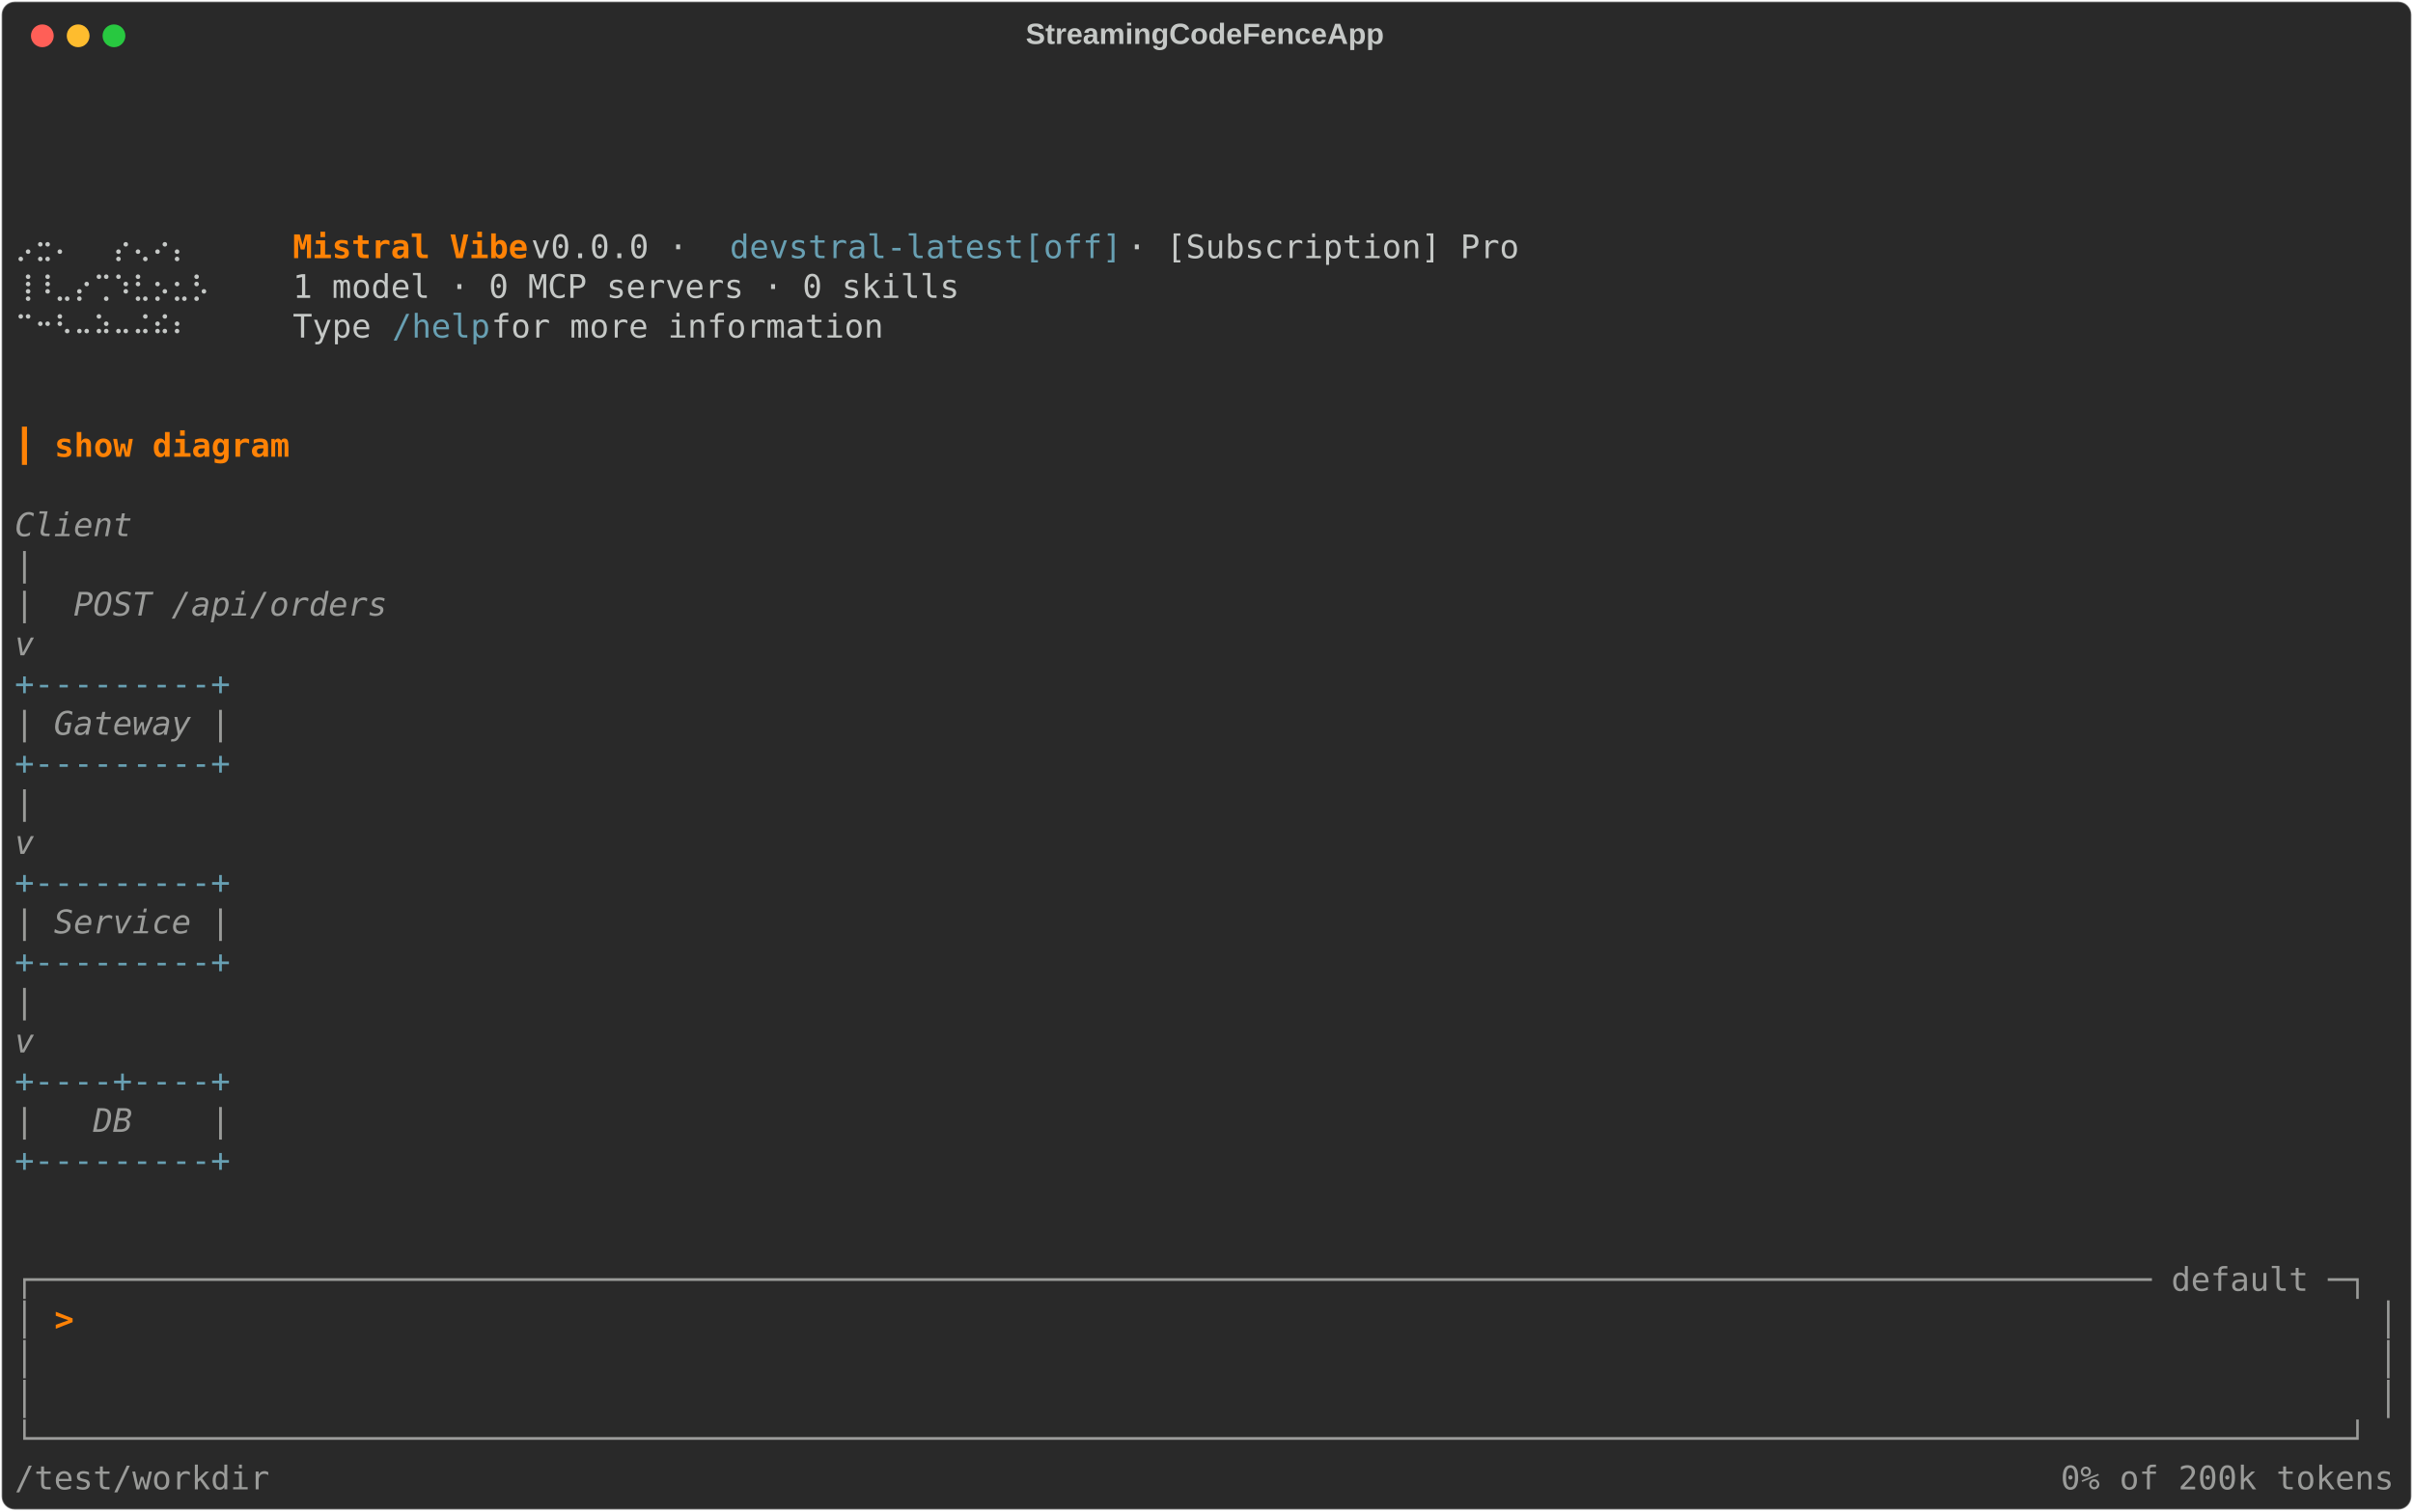
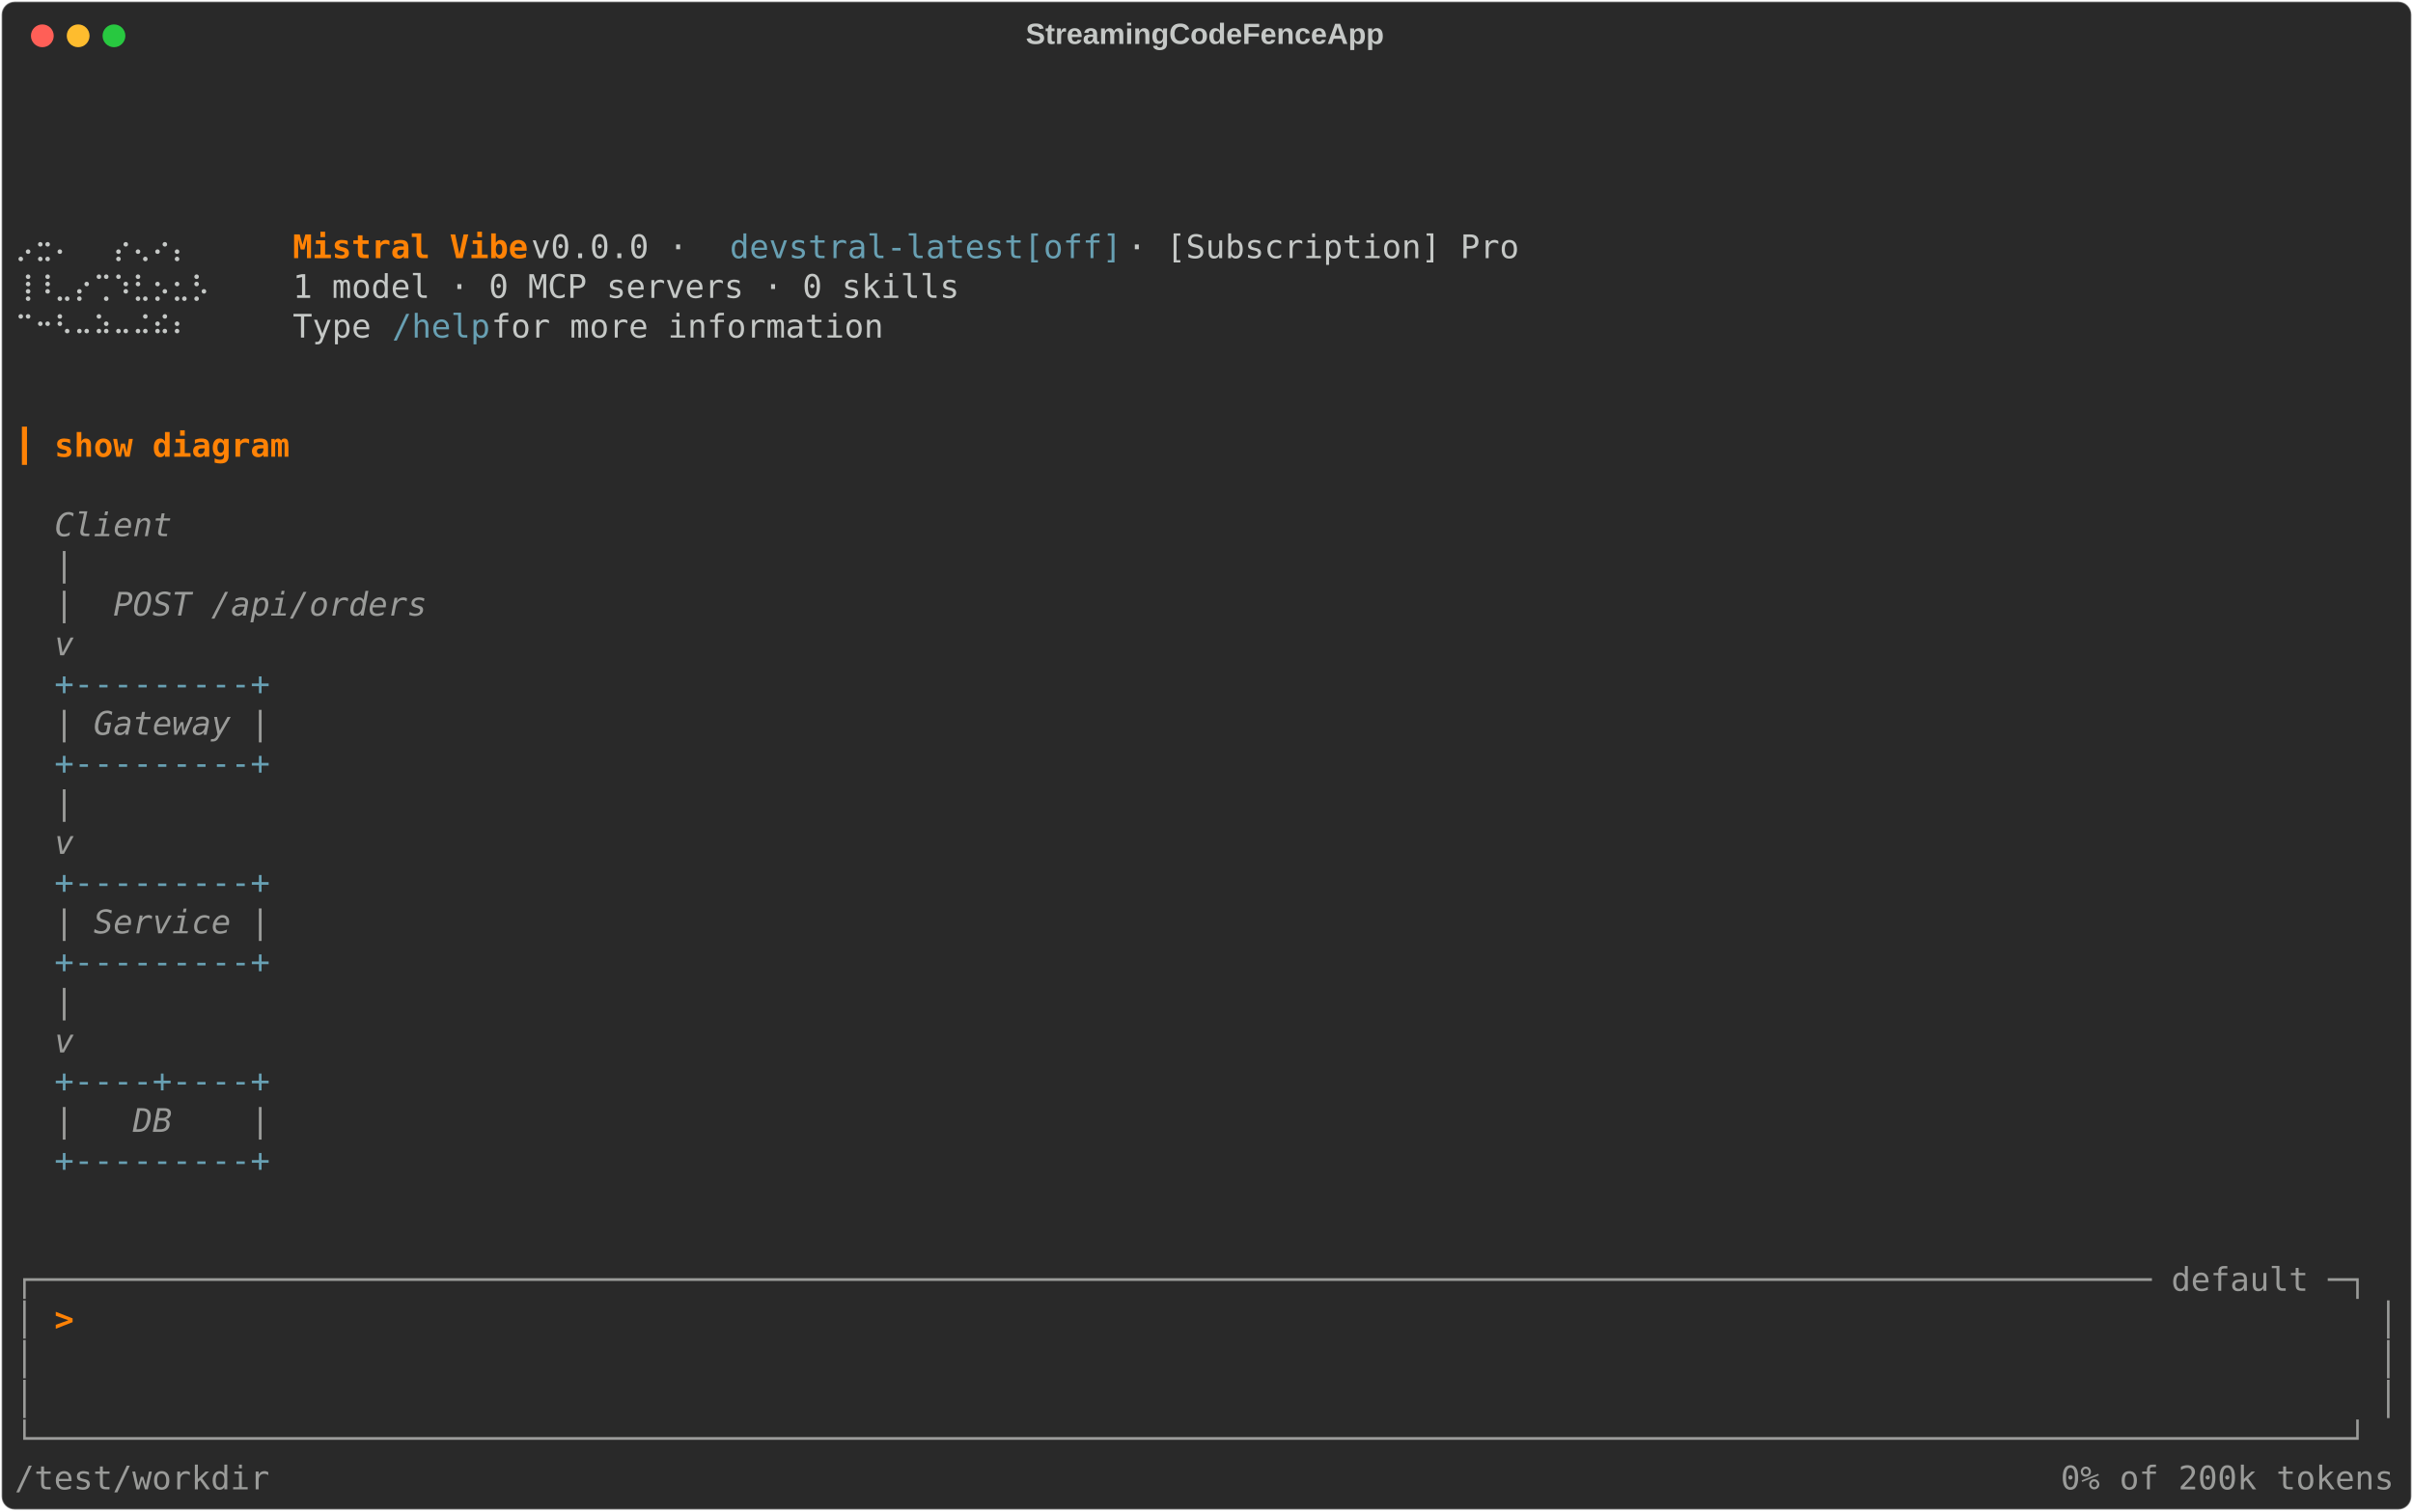
<svg xmlns="http://www.w3.org/2000/svg" class="rich-terminal" viewBox="0 0 1482 928.4">
  <style>

    @font-face {
        font-family: "Fira Code";
        src: local("FiraCode-Regular"),
                url("https://cdnjs.cloudflare.com/ajax/libs/firacode/6.2.0/woff2/FiraCode-Regular.woff2") format("woff2"),
                url("https://cdnjs.cloudflare.com/ajax/libs/firacode/6.2.0/woff/FiraCode-Regular.woff") format("woff");
        font-style: normal;
        font-weight: 400;
    }
    @font-face {
        font-family: "Fira Code";
        src: local("FiraCode-Bold"),
                url("https://cdnjs.cloudflare.com/ajax/libs/firacode/6.2.0/woff2/FiraCode-Bold.woff2") format("woff2"),
                url("https://cdnjs.cloudflare.com/ajax/libs/firacode/6.2.0/woff/FiraCode-Bold.woff") format("woff");
        font-style: bold;
        font-weight: 700;
    }

    .terminal-matrix {
        font-family: Fira Code, monospace;
        font-size: 20px;
        line-height: 24.4px;
        font-variant-east-asian: full-width;
    }

    .terminal-title {
        font-size: 18px;
        font-weight: bold;
        font-family: arial;
    }

    .terminal-r1 { fill: #c5c8c6 }
.terminal-r2 { fill: #ff8205;font-weight: bold }
.terminal-r3 { fill: #68a0b3 }
.terminal-r4 { fill: #ff8205 }
.terminal-r5 { fill: #9a9b99;font-style: italic; }
.terminal-r6 { fill: #d2d2d2 }
.terminal-r7 { fill: #9a9b99 }
    </style>
  <defs>
    <clipPath id="terminal-clip-terminal">
      <rect x="0" y="0" width="1463.0" height="877.4" />
    </clipPath>
    <clipPath id="terminal-line-0">
      <rect x="0" y="1.5" width="1464" height="24.65" />
    </clipPath>
    <clipPath id="terminal-line-1">
      <rect x="0" y="25.9" width="1464" height="24.65" />
    </clipPath>
    <clipPath id="terminal-line-2">
      <rect x="0" y="50.3" width="1464" height="24.65" />
    </clipPath>
    <clipPath id="terminal-line-3">
      <rect x="0" y="74.7" width="1464" height="24.65" />
    </clipPath>
    <clipPath id="terminal-line-4">
      <rect x="0" y="99.1" width="1464" height="24.65" />
    </clipPath>
    <clipPath id="terminal-line-5">
      <rect x="0" y="123.5" width="1464" height="24.65" />
    </clipPath>
    <clipPath id="terminal-line-6">
      <rect x="0" y="147.9" width="1464" height="24.65" />
    </clipPath>
    <clipPath id="terminal-line-7">
      <rect x="0" y="172.3" width="1464" height="24.65" />
    </clipPath>
    <clipPath id="terminal-line-8">
      <rect x="0" y="196.7" width="1464" height="24.65" />
    </clipPath>
    <clipPath id="terminal-line-9">
      <rect x="0" y="221.1" width="1464" height="24.65" />
    </clipPath>
    <clipPath id="terminal-line-10">
      <rect x="0" y="245.5" width="1464" height="24.65" />
    </clipPath>
    <clipPath id="terminal-line-11">
      <rect x="0" y="269.9" width="1464" height="24.65" />
    </clipPath>
    <clipPath id="terminal-line-12">
      <rect x="0" y="294.3" width="1464" height="24.65" />
    </clipPath>
    <clipPath id="terminal-line-13">
      <rect x="0" y="318.7" width="1464" height="24.65" />
    </clipPath>
    <clipPath id="terminal-line-14">
      <rect x="0" y="343.1" width="1464" height="24.65" />
    </clipPath>
    <clipPath id="terminal-line-15">
      <rect x="0" y="367.5" width="1464" height="24.65" />
    </clipPath>
    <clipPath id="terminal-line-16">
      <rect x="0" y="391.9" width="1464" height="24.65" />
    </clipPath>
    <clipPath id="terminal-line-17">
      <rect x="0" y="416.3" width="1464" height="24.65" />
    </clipPath>
    <clipPath id="terminal-line-18">
      <rect x="0" y="440.7" width="1464" height="24.65" />
    </clipPath>
    <clipPath id="terminal-line-19">
      <rect x="0" y="465.1" width="1464" height="24.65" />
    </clipPath>
    <clipPath id="terminal-line-20">
      <rect x="0" y="489.5" width="1464" height="24.65" />
    </clipPath>
    <clipPath id="terminal-line-21">
      <rect x="0" y="513.9" width="1464" height="24.65" />
    </clipPath>
    <clipPath id="terminal-line-22">
      <rect x="0" y="538.3" width="1464" height="24.65" />
    </clipPath>
    <clipPath id="terminal-line-23">
      <rect x="0" y="562.7" width="1464" height="24.65" />
    </clipPath>
    <clipPath id="terminal-line-24">
      <rect x="0" y="587.1" width="1464" height="24.65" />
    </clipPath>
    <clipPath id="terminal-line-25">
      <rect x="0" y="611.5" width="1464" height="24.65" />
    </clipPath>
    <clipPath id="terminal-line-26">
      <rect x="0" y="635.9" width="1464" height="24.65" />
    </clipPath>
    <clipPath id="terminal-line-27">
      <rect x="0" y="660.3" width="1464" height="24.65" />
    </clipPath>
    <clipPath id="terminal-line-28">
      <rect x="0" y="684.7" width="1464" height="24.65" />
    </clipPath>
    <clipPath id="terminal-line-29">
      <rect x="0" y="709.1" width="1464" height="24.65" />
    </clipPath>
    <clipPath id="terminal-line-30">
      <rect x="0" y="733.5" width="1464" height="24.65" />
    </clipPath>
    <clipPath id="terminal-line-31">
      <rect x="0" y="757.9" width="1464" height="24.65" />
    </clipPath>
    <clipPath id="terminal-line-32">
      <rect x="0" y="782.3" width="1464" height="24.65" />
    </clipPath>
    <clipPath id="terminal-line-33">
      <rect x="0" y="806.7" width="1464" height="24.65" />
    </clipPath>
    <clipPath id="terminal-line-34">
      <rect x="0" y="831.1" width="1464" height="24.65" />
    </clipPath>
  </defs>
  <rect fill="#292929" stroke="rgba(255,255,255,0.35)" stroke-width="1" x="1" y="1" width="1480" height="926.4" rx="8" />
  <text class="terminal-title" fill="#c5c8c6" text-anchor="middle" x="740" y="27">StreamingCodeFenceApp</text>
  <g transform="translate(26,22)">
    <circle cx="0" cy="0" r="7" fill="#ff5f57" />
    <circle cx="22" cy="0" r="7" fill="#febc2e" />
    <circle cx="44" cy="0" r="7" fill="#28c840" />
  </g>
  <g transform="translate(9, 41)" clip-path="url(#terminal-clip-terminal)">
    <g class="terminal-matrix">
      <text class="terminal-r1" x="1464" y="20" textLength="12.2" clip-path="url(#terminal-line-0)">
</text>
      <text class="terminal-r1" x="1464" y="44.4" textLength="12.2" clip-path="url(#terminal-line-1)">
</text>
      <text class="terminal-r1" x="1464" y="68.8" textLength="12.2" clip-path="url(#terminal-line-2)">
</text>
      <text class="terminal-r1" x="1464" y="93.2" textLength="12.2" clip-path="url(#terminal-line-3)">
</text>
      <text class="terminal-r1" x="0" y="117.6" textLength="134.2" clip-path="url(#terminal-line-4)">  ⡠⣒⠄  ⡔⢄⠔⡄</text>
      <text class="terminal-r2" x="170.8" y="117.6" textLength="146.4" clip-path="url(#terminal-line-4)">Mistral Vibe</text>
      <text class="terminal-r1" x="317.2" y="117.6" textLength="122" clip-path="url(#terminal-line-4)"> v0.0.0 · </text>
      <text class="terminal-r3" x="439.2" y="117.6" textLength="244" clip-path="url(#terminal-line-4)">devstral-latest[off]</text>
      <text class="terminal-r1" x="683.2" y="117.6" textLength="256.2" clip-path="url(#terminal-line-4)"> · [Subscription] Pro</text>
      <text class="terminal-r1" x="1464" y="117.6" textLength="12.2" clip-path="url(#terminal-line-4)">
</text>
      <text class="terminal-r1" x="0" y="142" textLength="134.2" clip-path="url(#terminal-line-5)"> ⢸⠸⣀⡔⢉⠱⣃⡢⣂⡣</text>
      <text class="terminal-r1" x="170.8" y="142" textLength="414.8" clip-path="url(#terminal-line-5)">1 model · 0 MCP servers · 0 skills</text>
      <text class="terminal-r1" x="1464" y="142" textLength="12.2" clip-path="url(#terminal-line-5)">
</text>
      <text class="terminal-r1" x="0" y="166.4" textLength="134.2" clip-path="url(#terminal-line-6)">  ⠉⠒⠣⠤⠵⠤⠬⠮⠆</text>
      <text class="terminal-r1" x="170.8" y="166.4" textLength="61" clip-path="url(#terminal-line-6)">Type </text>
      <text class="terminal-r3" x="231.8" y="166.4" textLength="61" clip-path="url(#terminal-line-6)">/help</text>
      <text class="terminal-r1" x="292.8" y="166.4" textLength="256.2" clip-path="url(#terminal-line-6)"> for more information</text>
      <text class="terminal-r1" x="1464" y="166.4" textLength="12.2" clip-path="url(#terminal-line-6)">
</text>
      <text class="terminal-r1" x="1464" y="190.8" textLength="12.2" clip-path="url(#terminal-line-7)">
</text>
      <text class="terminal-r1" x="1464" y="215.2" textLength="12.2" clip-path="url(#terminal-line-8)">
</text>
      <text class="terminal-r4" x="0" y="239.6" textLength="12.2" clip-path="url(#terminal-line-9)">┃</text>
      <text class="terminal-r2" x="24.4" y="239.6" textLength="146.4" clip-path="url(#terminal-line-9)">show diagram</text>
      <text class="terminal-r1" x="1464" y="239.6" textLength="12.2" clip-path="url(#terminal-line-9)">
</text>
      <text class="terminal-r1" x="1464" y="264" textLength="12.2" clip-path="url(#terminal-line-10)">
</text>
-       <text class="terminal-r5" x="0" y="288.4" textLength="97.6" clip-path="url(#terminal-line-11)">  Client</text>
+       <text class="terminal-r5" x="24.4" y="288.4" textLength="97.6" clip-path="url(#terminal-line-11)">  Client</text>
      <text class="terminal-r1" x="1464" y="288.4" textLength="12.2" clip-path="url(#terminal-line-11)">
</text>
-       <text class="terminal-r5" x="0" y="312.8" textLength="61" clip-path="url(#terminal-line-12)">    |</text>
+       <text class="terminal-r5" x="24.4" y="312.8" textLength="61" clip-path="url(#terminal-line-12)">    |</text>
      <text class="terminal-r1" x="1464" y="312.8" textLength="12.2" clip-path="url(#terminal-line-12)">
</text>
-       <text class="terminal-r5" x="0" y="337.2" textLength="280.6" clip-path="url(#terminal-line-13)">    |  POST /api/orders</text>
+       <text class="terminal-r5" x="24.4" y="337.2" textLength="280.6" clip-path="url(#terminal-line-13)">    |  POST /api/orders</text>
      <text class="terminal-r1" x="1464" y="337.2" textLength="12.2" clip-path="url(#terminal-line-13)">
</text>
-       <text class="terminal-r5" x="0" y="361.6" textLength="61" clip-path="url(#terminal-line-14)">    v</text>
+       <text class="terminal-r5" x="24.4" y="361.6" textLength="61" clip-path="url(#terminal-line-14)">    v</text>
      <text class="terminal-r1" x="1464" y="361.6" textLength="12.2" clip-path="url(#terminal-line-14)">
</text>
-       <text class="terminal-r3" x="0" y="386" textLength="134.2" clip-path="url(#terminal-line-15)">+---------+</text>
+       <text class="terminal-r3" x="24.4" y="386" textLength="134.2" clip-path="url(#terminal-line-15)">+---------+</text>
      <text class="terminal-r1" x="1464" y="386" textLength="12.2" clip-path="url(#terminal-line-15)">
</text>
-       <text class="terminal-r5" x="0" y="410.4" textLength="134.2" clip-path="url(#terminal-line-16)">| Gateway |</text>
+       <text class="terminal-r5" x="24.4" y="410.4" textLength="134.2" clip-path="url(#terminal-line-16)">| Gateway |</text>
      <text class="terminal-r1" x="1464" y="410.4" textLength="12.2" clip-path="url(#terminal-line-16)">
</text>
-       <text class="terminal-r3" x="0" y="434.8" textLength="134.2" clip-path="url(#terminal-line-17)">+---------+</text>
+       <text class="terminal-r3" x="24.4" y="434.8" textLength="134.2" clip-path="url(#terminal-line-17)">+---------+</text>
      <text class="terminal-r1" x="1464" y="434.8" textLength="12.2" clip-path="url(#terminal-line-17)">
</text>
-       <text class="terminal-r5" x="0" y="459.2" textLength="61" clip-path="url(#terminal-line-18)">    |</text>
+       <text class="terminal-r5" x="24.4" y="459.2" textLength="61" clip-path="url(#terminal-line-18)">    |</text>
      <text class="terminal-r1" x="1464" y="459.2" textLength="12.2" clip-path="url(#terminal-line-18)">
</text>
-       <text class="terminal-r5" x="0" y="483.6" textLength="61" clip-path="url(#terminal-line-19)">    v</text>
+       <text class="terminal-r5" x="24.4" y="483.6" textLength="61" clip-path="url(#terminal-line-19)">    v</text>
      <text class="terminal-r1" x="1464" y="483.6" textLength="12.2" clip-path="url(#terminal-line-19)">
</text>
-       <text class="terminal-r3" x="0" y="508" textLength="134.2" clip-path="url(#terminal-line-20)">+---------+</text>
+       <text class="terminal-r3" x="24.4" y="508" textLength="134.2" clip-path="url(#terminal-line-20)">+---------+</text>
      <text class="terminal-r1" x="1464" y="508" textLength="12.2" clip-path="url(#terminal-line-20)">
</text>
-       <text class="terminal-r5" x="0" y="532.4" textLength="134.2" clip-path="url(#terminal-line-21)">| Service |</text>
+       <text class="terminal-r5" x="24.4" y="532.4" textLength="134.2" clip-path="url(#terminal-line-21)">| Service |</text>
      <text class="terminal-r1" x="1464" y="532.4" textLength="12.2" clip-path="url(#terminal-line-21)">
</text>
-       <text class="terminal-r3" x="0" y="556.8" textLength="134.2" clip-path="url(#terminal-line-22)">+---------+</text>
+       <text class="terminal-r3" x="24.4" y="556.8" textLength="134.2" clip-path="url(#terminal-line-22)">+---------+</text>
      <text class="terminal-r1" x="1464" y="556.8" textLength="12.2" clip-path="url(#terminal-line-22)">
</text>
-       <text class="terminal-r5" x="0" y="581.2" textLength="61" clip-path="url(#terminal-line-23)">    |</text>
+       <text class="terminal-r5" x="24.4" y="581.2" textLength="61" clip-path="url(#terminal-line-23)">    |</text>
      <text class="terminal-r1" x="1464" y="581.2" textLength="12.2" clip-path="url(#terminal-line-23)">
</text>
-       <text class="terminal-r5" x="0" y="605.6" textLength="61" clip-path="url(#terminal-line-24)">    v</text>
+       <text class="terminal-r5" x="24.4" y="605.6" textLength="61" clip-path="url(#terminal-line-24)">    v</text>
      <text class="terminal-r1" x="1464" y="605.6" textLength="12.2" clip-path="url(#terminal-line-24)">
</text>
-       <text class="terminal-r3" x="0" y="630" textLength="134.2" clip-path="url(#terminal-line-25)">+----+----+</text>
+       <text class="terminal-r3" x="24.4" y="630" textLength="134.2" clip-path="url(#terminal-line-25)">+----+----+</text>
      <text class="terminal-r1" x="1464" y="630" textLength="12.2" clip-path="url(#terminal-line-25)">
</text>
-       <text class="terminal-r5" x="0" y="654.4" textLength="134.2" clip-path="url(#terminal-line-26)">|   DB    |</text>
+       <text class="terminal-r5" x="24.4" y="654.4" textLength="134.2" clip-path="url(#terminal-line-26)">|   DB    |</text>
      <text class="terminal-r1" x="1464" y="654.4" textLength="12.2" clip-path="url(#terminal-line-26)">
</text>
-       <text class="terminal-r3" x="0" y="678.8" textLength="134.2" clip-path="url(#terminal-line-27)">+---------+</text>
+       <text class="terminal-r3" x="24.4" y="678.8" textLength="134.2" clip-path="url(#terminal-line-27)">+---------+</text>
      <text class="terminal-r1" x="1464" y="678.8" textLength="12.2" clip-path="url(#terminal-line-27)">
</text>
      <text class="terminal-r1" x="1464" y="703.2" textLength="12.2" clip-path="url(#terminal-line-28)">
</text>
      <text class="terminal-r1" x="1464" y="727.6" textLength="12.2" clip-path="url(#terminal-line-29)">
</text>
      <text class="terminal-r7" x="0" y="752" textLength="1464" clip-path="url(#terminal-line-30)">┌──────────────────────────────────────────────────────────────────────────────────────────────────────────── default ─┐</text>
      <text class="terminal-r1" x="1464" y="752" textLength="12.2" clip-path="url(#terminal-line-30)">
</text>
      <text class="terminal-r7" x="0" y="776.4" textLength="12.2" clip-path="url(#terminal-line-31)">│</text>
      <text class="terminal-r2" x="24.4" y="776.4" textLength="12.2" clip-path="url(#terminal-line-31)">&gt;</text>
      <text class="terminal-r7" x="1451.8" y="776.4" textLength="12.2" clip-path="url(#terminal-line-31)">│</text>
      <text class="terminal-r1" x="1464" y="776.4" textLength="12.2" clip-path="url(#terminal-line-31)">
</text>
      <text class="terminal-r7" x="0" y="800.8" textLength="12.2" clip-path="url(#terminal-line-32)">│</text>
      <text class="terminal-r7" x="1451.8" y="800.8" textLength="12.2" clip-path="url(#terminal-line-32)">│</text>
      <text class="terminal-r1" x="1464" y="800.8" textLength="12.2" clip-path="url(#terminal-line-32)">
</text>
      <text class="terminal-r7" x="0" y="825.2" textLength="12.2" clip-path="url(#terminal-line-33)">│</text>
      <text class="terminal-r7" x="1451.8" y="825.2" textLength="12.2" clip-path="url(#terminal-line-33)">│</text>
      <text class="terminal-r1" x="1464" y="825.2" textLength="12.2" clip-path="url(#terminal-line-33)">
</text>
      <text class="terminal-r7" x="0" y="849.6" textLength="1464" clip-path="url(#terminal-line-34)">└──────────────────────────────────────────────────────────────────────────────────────────────────────────────────────┘</text>
      <text class="terminal-r1" x="1464" y="849.6" textLength="12.2" clip-path="url(#terminal-line-34)">
</text>
      <text class="terminal-r7" x="0" y="874" textLength="158.6" clip-path="url(#terminal-line-35)">/test/workdir</text>
      <text class="terminal-r7" x="1256.6" y="874" textLength="207.4" clip-path="url(#terminal-line-35)">0% of 200k tokens</text>
    </g>
  </g>
</svg>
